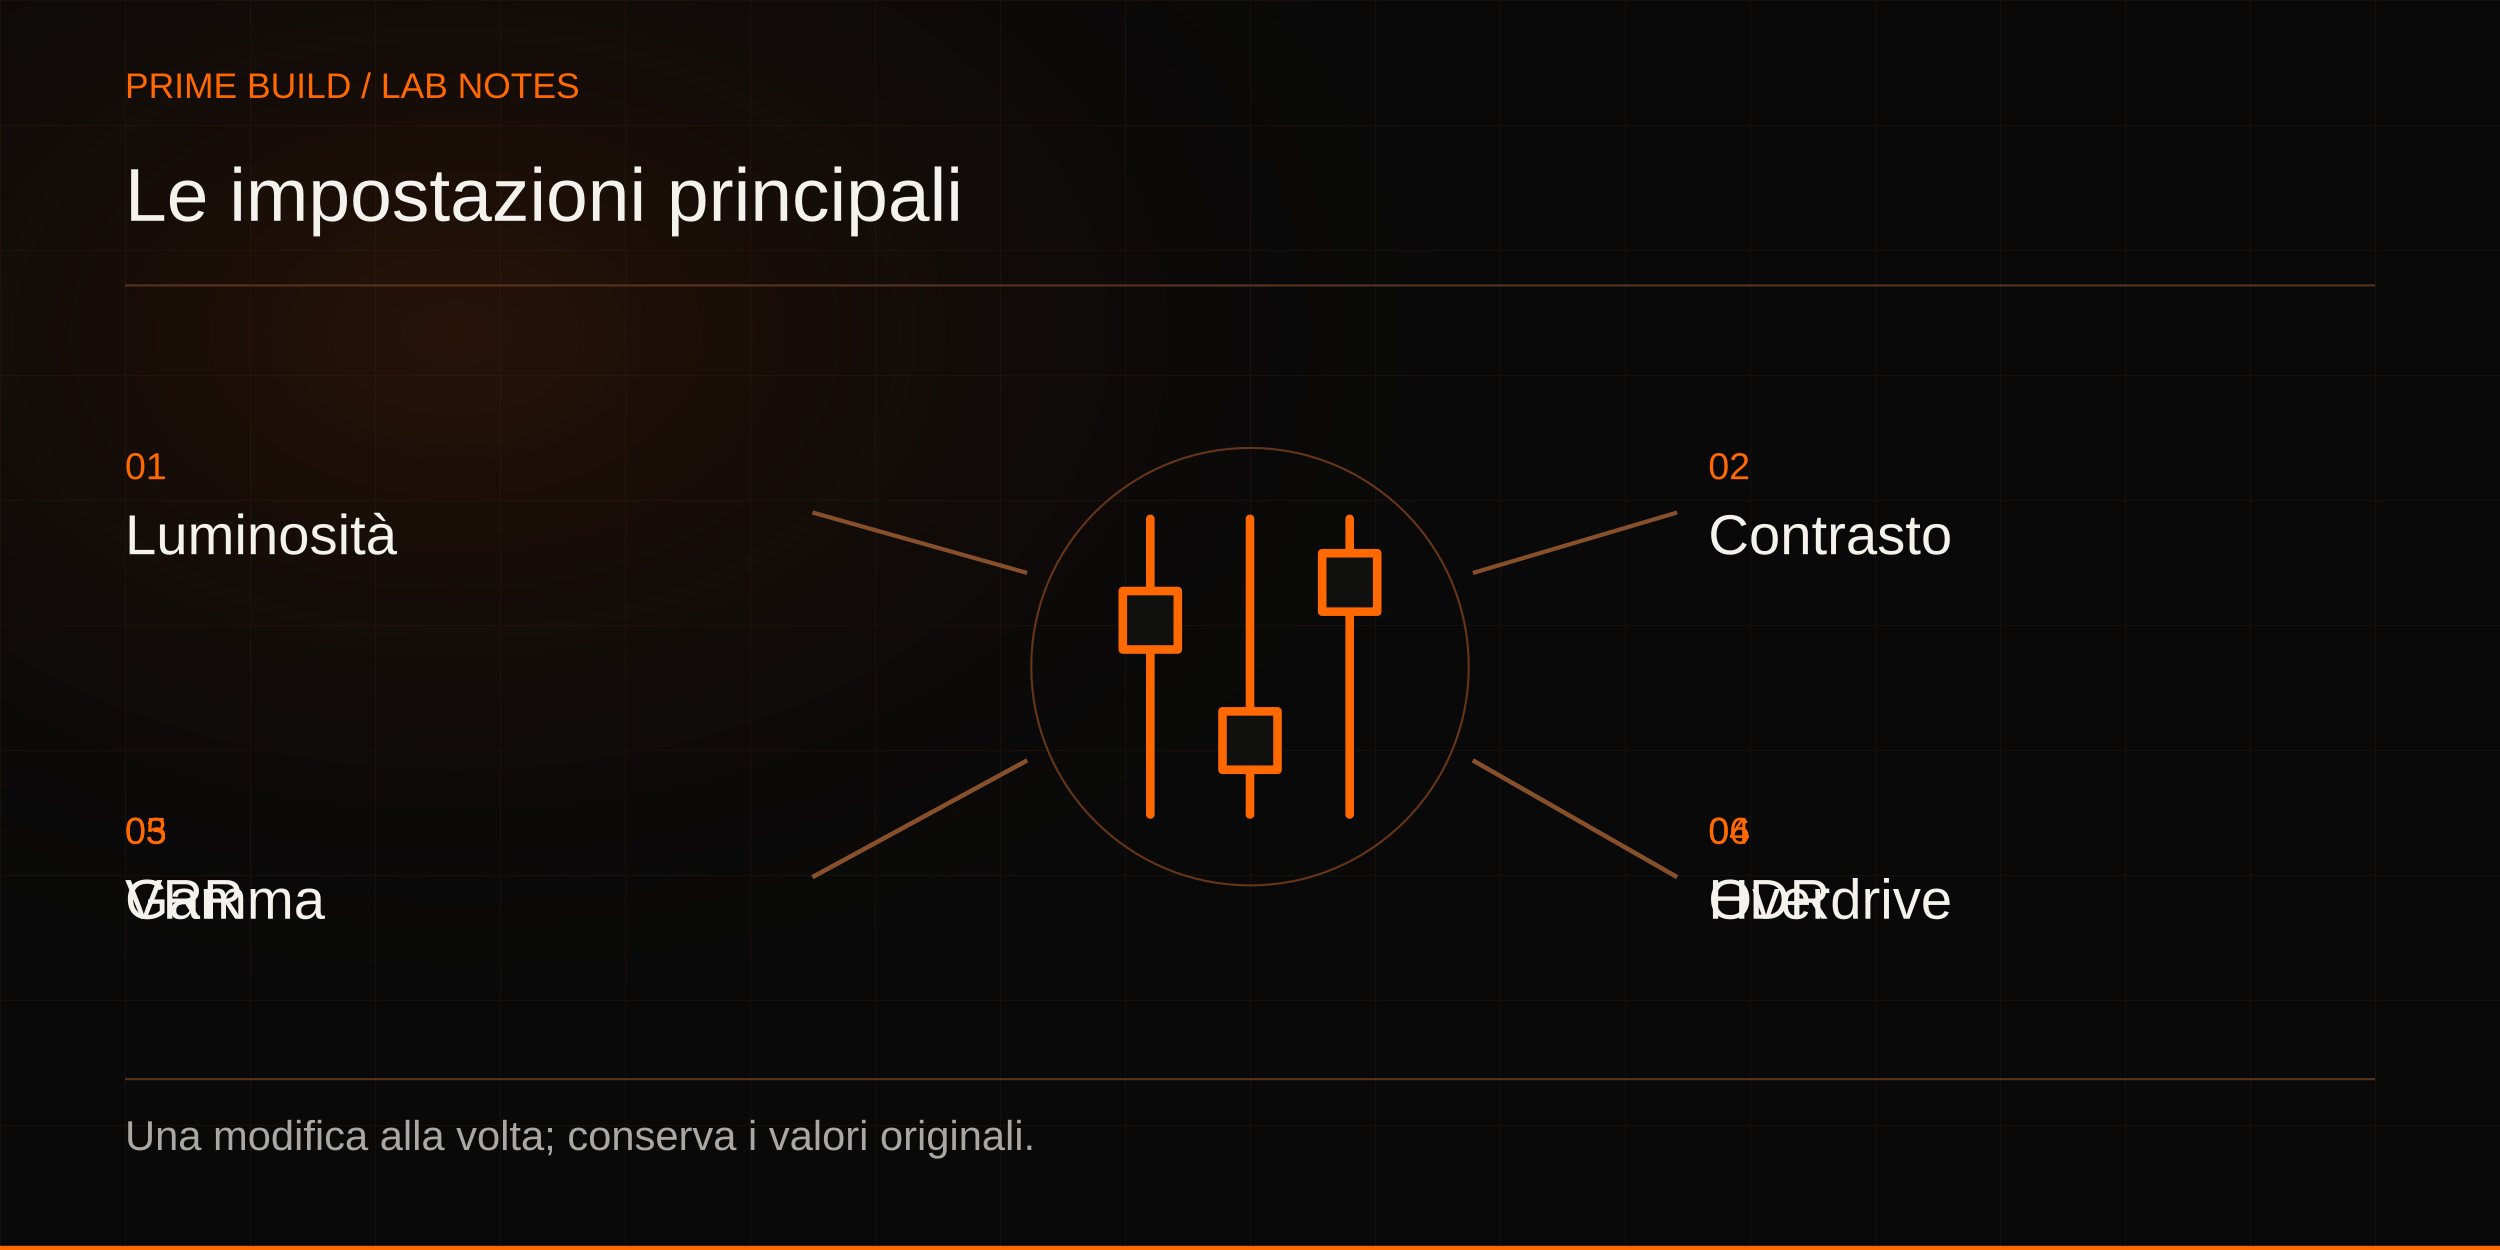
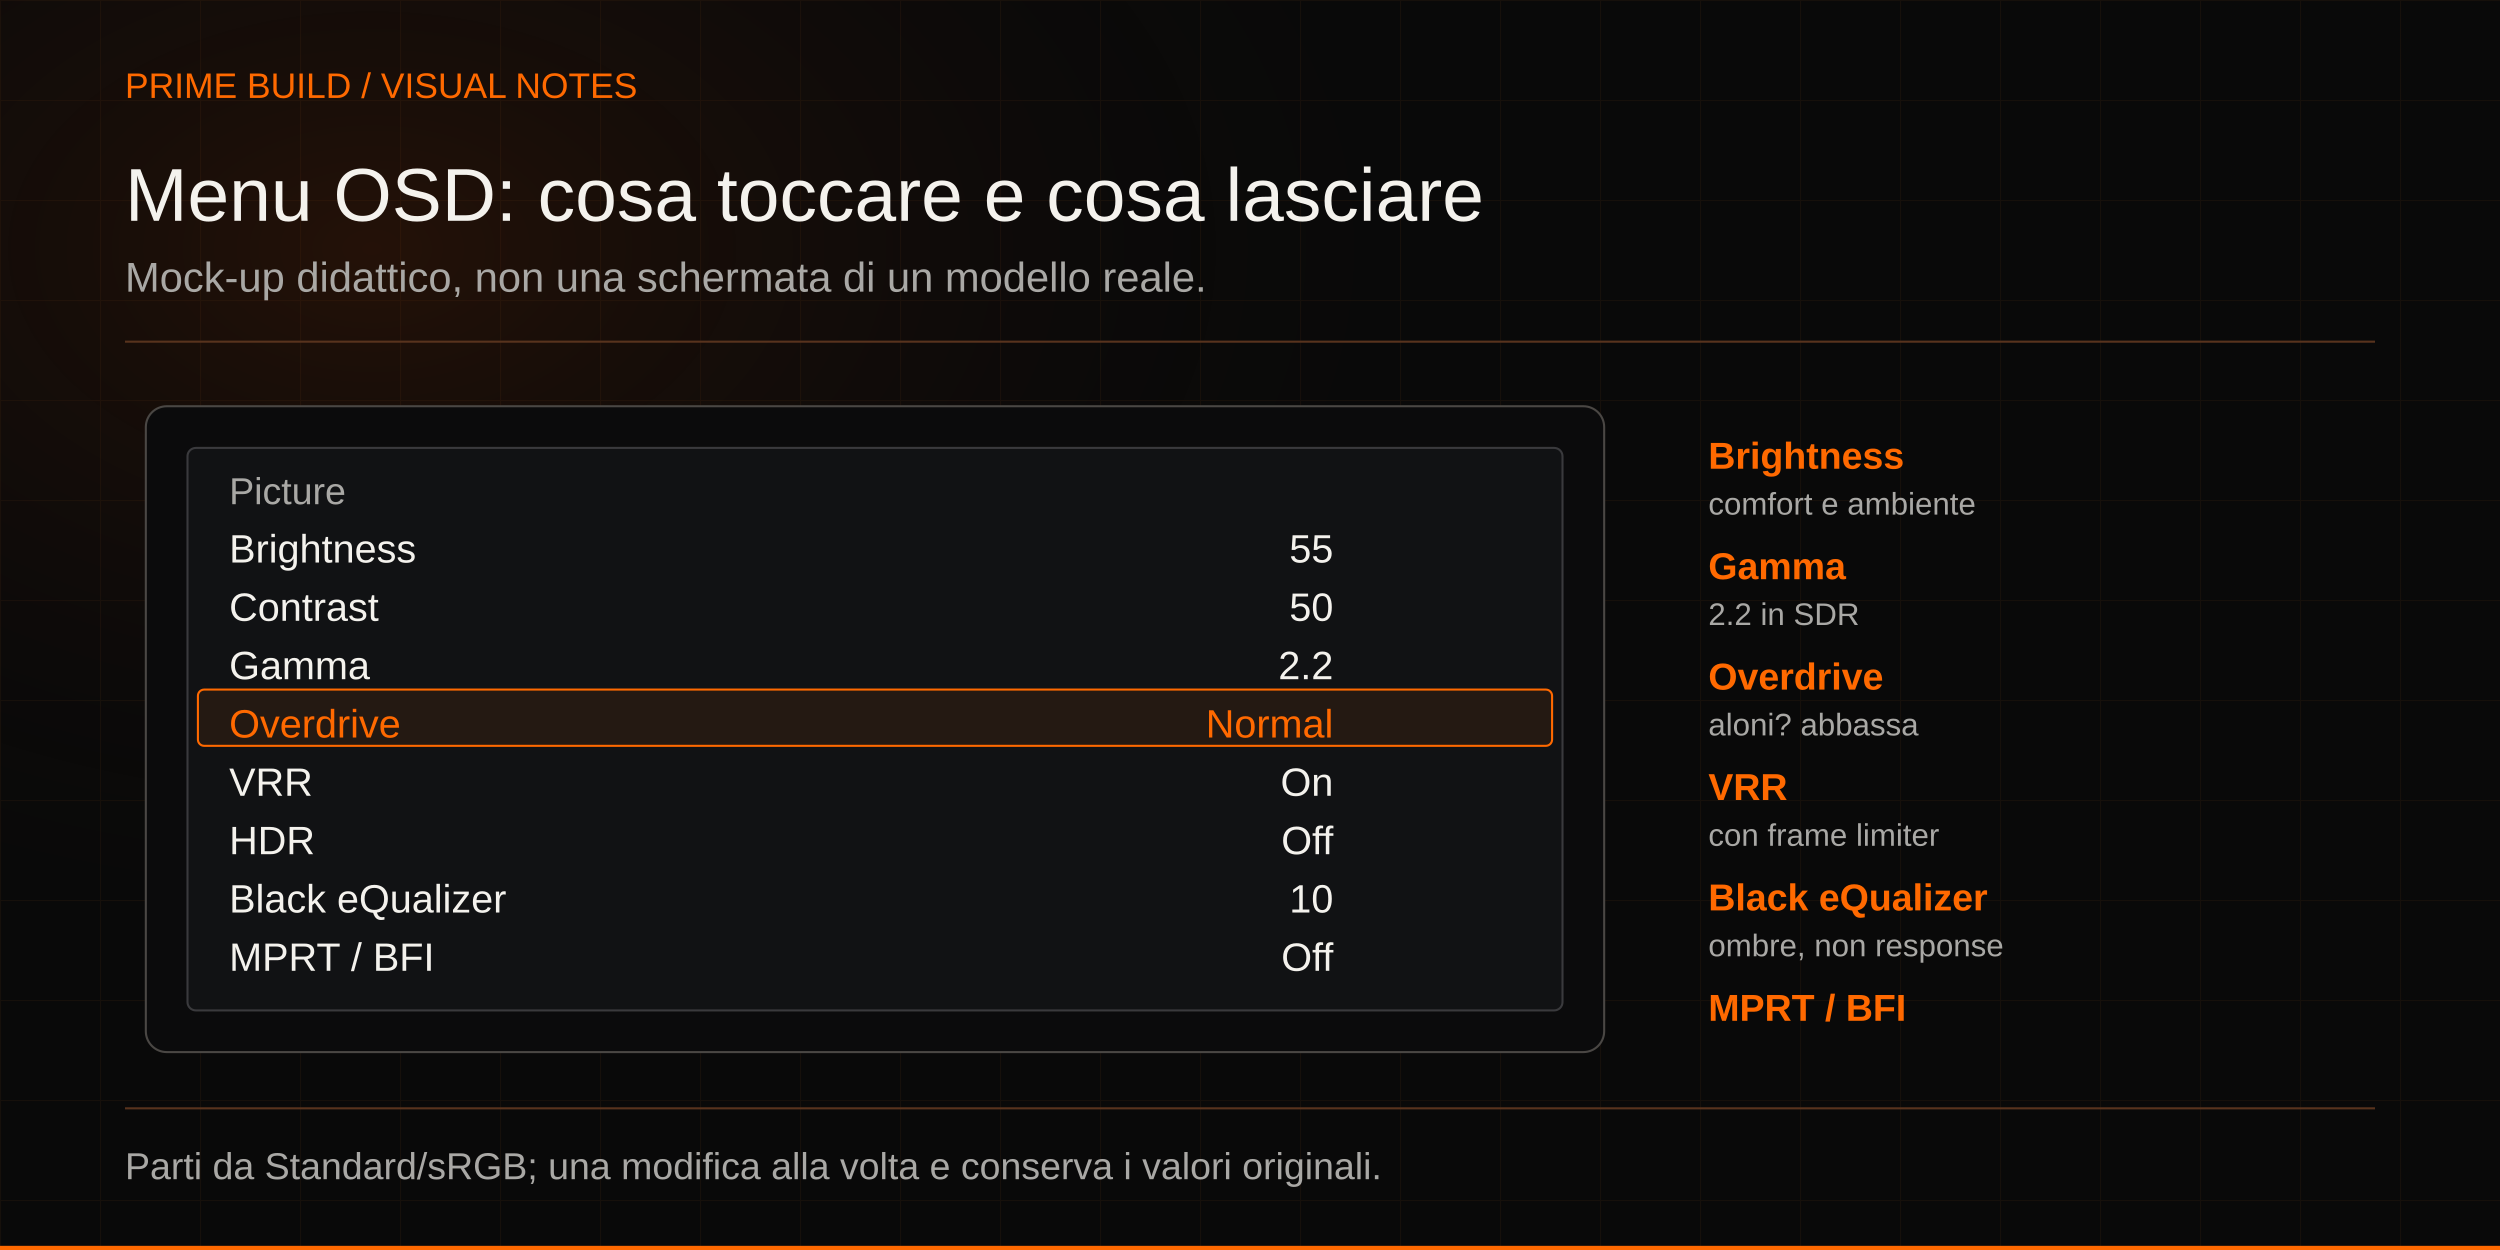
<svg xmlns="http://www.w3.org/2000/svg" width="1200" height="600" viewBox="0 0 1200 600">
-   <defs>
-     <pattern id="grid" width="60" height="60" patternUnits="userSpaceOnUse">
-       <path d="M60 0H0V60" fill="none" stroke="#b16b30" stroke-opacity=".085" />
-     </pattern>
-     <radialGradient id="glow">
-       <stop stop-color="#742a05" stop-opacity=".28" />
-       <stop offset="1" stop-color="#090909" stop-opacity="0" />
-     </radialGradient>
-   </defs>
-   <rect width="1200" height="600" fill="#090909" />
-   <rect width="1200" height="600" fill="url(#grid)" />
-   <ellipse cx="220" cy="160" rx="520" ry="350" fill="url(#glow)" />
  <g font-family="Arial, sans-serif">
-     <text x="60" y="47" font-size="17" fill="#ff6900" text-anchor="start">PRIME BUILD / LAB NOTES</text>
-     <text x="60" y="106" font-size="36" fill="#f4f2ed" text-anchor="start">Le impostazioni principali</text>
-     <path d="M60 137L1140 137" fill="none" stroke="#58331d" stroke-width="1" />
-     <g transform="translate(600 320) scale(1.65)" fill="none" stroke="#ff6900" stroke-width="2.5" stroke-linejoin="round" stroke-linecap="round">
-       <path d="M-29-43v86M0-43v86M29-43v86" />
-       <rect x="-37" y="-22" width="16" height="17" fill="#10100f" />
-       <rect x="-8" y="13" width="16" height="17" fill="#10100f" />
-       <rect x="21" y="-33" width="16" height="17" fill="#10100f" />
-     </g>
-     <circle cx="600" cy="320" r="105" fill="none" stroke="#673517" stroke-width="1" />
-     <text x="60" y="230" font-size="18" fill="#ff6900" text-anchor="start">01</text>
-     <text x="60" y="266" font-size="27" fill="#f4f2ed" text-anchor="start">Luminosità</text>
-     <path d="M390 246L493 275" fill="none" stroke="#87502a" stroke-width="2" />
-     <text x="820" y="230" font-size="18" fill="#ff6900" text-anchor="start">02</text>
-     <text x="820" y="266" font-size="27" fill="#f4f2ed" text-anchor="start">Contrasto</text>
-     <path d="M805 246L707 275" fill="none" stroke="#87502a" stroke-width="2" />
-     <text x="60" y="405" font-size="18" fill="#ff6900" text-anchor="start">03</text>
-     <text x="60" y="441" font-size="27" fill="#f4f2ed" text-anchor="start">Gamma</text>
-     <path d="M390 421L493 365" fill="none" stroke="#87502a" stroke-width="2" />
-     <text x="820" y="405" font-size="18" fill="#ff6900" text-anchor="start">04</text>
-     <text x="820" y="441" font-size="27" fill="#f4f2ed" text-anchor="start">Overdrive</text>
-     <path d="M805 421L707 365" fill="none" stroke="#87502a" stroke-width="2" />
-     <text x="60" y="405" font-size="18" fill="#ff6900" text-anchor="start">05</text>
-     <text x="60" y="441" font-size="27" fill="#f4f2ed" text-anchor="start">VRR</text>
-     <path d="M390 421L493 365" fill="none" stroke="#87502a" stroke-width="2" />
-     <text x="820" y="405" font-size="18" fill="#ff6900" text-anchor="start">06</text>
-     <text x="820" y="441" font-size="27" fill="#f4f2ed" text-anchor="start">HDR</text>
-     <path d="M805 421L707 365" fill="none" stroke="#87502a" stroke-width="2" />
-     <path d="M60 518L1140 518" fill="none" stroke="#58331d" stroke-width="1" />
-     <text x="60" y="552" font-size="20" fill="#a9a8a5" text-anchor="start">Una modifica alla volta; conserva i valori originali.</text>
+     <defs>
+       <pattern id="g" width="48" height="48" patternUnits="userSpaceOnUse">
+         <path d="M48 0H0V48" fill="none" stroke="#b16b30" stroke-opacity=".08" />
+       </pattern>
+       <radialGradient id="glow">
+         <stop stop-color="#742a05" stop-opacity=".25" />
+         <stop offset="1" stop-color="#090909" stop-opacity="0" />
+       </radialGradient>
+     </defs>
+     <rect width="1200" height="600" fill="#090909" />
+     <rect width="1200" height="600" fill="url(#g)" />
+     <ellipse cx="180" cy="120" rx="520" ry="340" fill="url(#glow)" />
+     <text x="60" y="47" font-size="17" fill="#ff6900" text-anchor="start" font-weight="400">PRIME BUILD / VISUAL NOTES</text>
+     <text x="60" y="106" font-size="36" fill="#f4f2ed" text-anchor="start" font-weight="400">Menu OSD: cosa toccare e cosa lasciare</text>
+     <text x="60" y="140" font-size="20" fill="#a9a8a5" text-anchor="start" font-weight="400">Mock-up didattico, non una schermata di un modello reale.</text>
+     <path d="M60 164L1140 164" fill="none" stroke="#58331d" stroke-width="1" />
+     <rect x="70" y="195" width="700" height="310" rx="10" fill="#0b0b0c" stroke="#4a4744" />
+     <rect x="90" y="215" width="660" height="270" rx="4" fill="#111214" stroke="#3a3a3d" />
+     <text x="110" y="242" font-size="18" fill="#a9a8a5" text-anchor="start" font-weight="400">Picture</text>
+     <text x="110" y="270" font-size="19" fill="#f4f2ed" text-anchor="start" font-weight="400">Brightness</text>
+     <text x="640" y="270" font-size="19" fill="#f4f2ed" text-anchor="end" font-weight="400">55</text>
+     <text x="110" y="298" font-size="19" fill="#f4f2ed" text-anchor="start" font-weight="400">Contrast</text>
+     <text x="640" y="298" font-size="19" fill="#f4f2ed" text-anchor="end" font-weight="400">50</text>
+     <text x="110" y="326" font-size="19" fill="#f4f2ed" text-anchor="start" font-weight="400">Gamma</text>
+     <text x="640" y="326" font-size="19" fill="#f4f2ed" text-anchor="end" font-weight="400">2.2</text>
+     <text x="110" y="354" font-size="19" fill="#ff6900" text-anchor="start" font-weight="400">Overdrive</text>
+     <text x="640" y="354" font-size="19" fill="#ff6900" text-anchor="end" font-weight="400">Normal</text>
+     <text x="110" y="382" font-size="19" fill="#f4f2ed" text-anchor="start" font-weight="400">VRR</text>
+     <text x="640" y="382" font-size="19" fill="#f4f2ed" text-anchor="end" font-weight="400">On</text>
+     <text x="110" y="410" font-size="19" fill="#f4f2ed" text-anchor="start" font-weight="400">HDR</text>
+     <text x="640" y="410" font-size="19" fill="#f4f2ed" text-anchor="end" font-weight="400">Off</text>
+     <text x="110" y="438" font-size="19" fill="#f4f2ed" text-anchor="start" font-weight="400">Black eQualizer</text>
+     <text x="640" y="438" font-size="19" fill="#f4f2ed" text-anchor="end" font-weight="400">10</text>
+     <text x="110" y="466" font-size="19" fill="#f4f2ed" text-anchor="start" font-weight="400">MPRT / BFI</text>
+     <text x="640" y="466" font-size="19" fill="#f4f2ed" text-anchor="end" font-weight="400">Off</text>
+     <rect x="95" y="331" width="650" height="27" rx="3" fill="#ff690014" stroke="#ff6900" />
+     <text x="820" y="225" font-size="18" fill="#ff6900" text-anchor="start" font-weight="650">Brightness</text>
+     <text x="820" y="247" font-size="15" fill="#a9a8a5" text-anchor="start" font-weight="400">comfort e ambiente</text>
+     <text x="820" y="278" font-size="18" fill="#ff6900" text-anchor="start" font-weight="650">Gamma</text>
+     <text x="820" y="300" font-size="15" fill="#a9a8a5" text-anchor="start" font-weight="400">2.2 in SDR</text>
+     <text x="820" y="331" font-size="18" fill="#ff6900" text-anchor="start" font-weight="650">Overdrive</text>
+     <text x="820" y="353" font-size="15" fill="#a9a8a5" text-anchor="start" font-weight="400">aloni? abbassa</text>
+     <text x="820" y="384" font-size="18" fill="#ff6900" text-anchor="start" font-weight="650">VRR</text>
+     <text x="820" y="406" font-size="15" fill="#a9a8a5" text-anchor="start" font-weight="400">con frame limiter</text>
+     <text x="820" y="437" font-size="18" fill="#ff6900" text-anchor="start" font-weight="650">Black eQualizer</text>
+     <text x="820" y="459" font-size="15" fill="#a9a8a5" text-anchor="start" font-weight="400">ombre, non response</text>
+     <text x="820" y="490" font-size="18" fill="#ff6900" text-anchor="start" font-weight="650">MPRT / BFI</text>
+     <path d="M60 532L1140 532" fill="none" stroke="#58331d" stroke-width="1" />
+     <text x="60" y="566" font-size="18" fill="#a9a8a5" text-anchor="start" font-weight="400">Parti da Standard/sRGB; una modifica alla volta e conserva i valori originali.</text>
+     <path d="M0 599H1200" stroke="#ff6900" stroke-width="2" />
  </g>
-   <path d="M0 599H1200" stroke="#ff6900" stroke-width="2" />
</svg>
